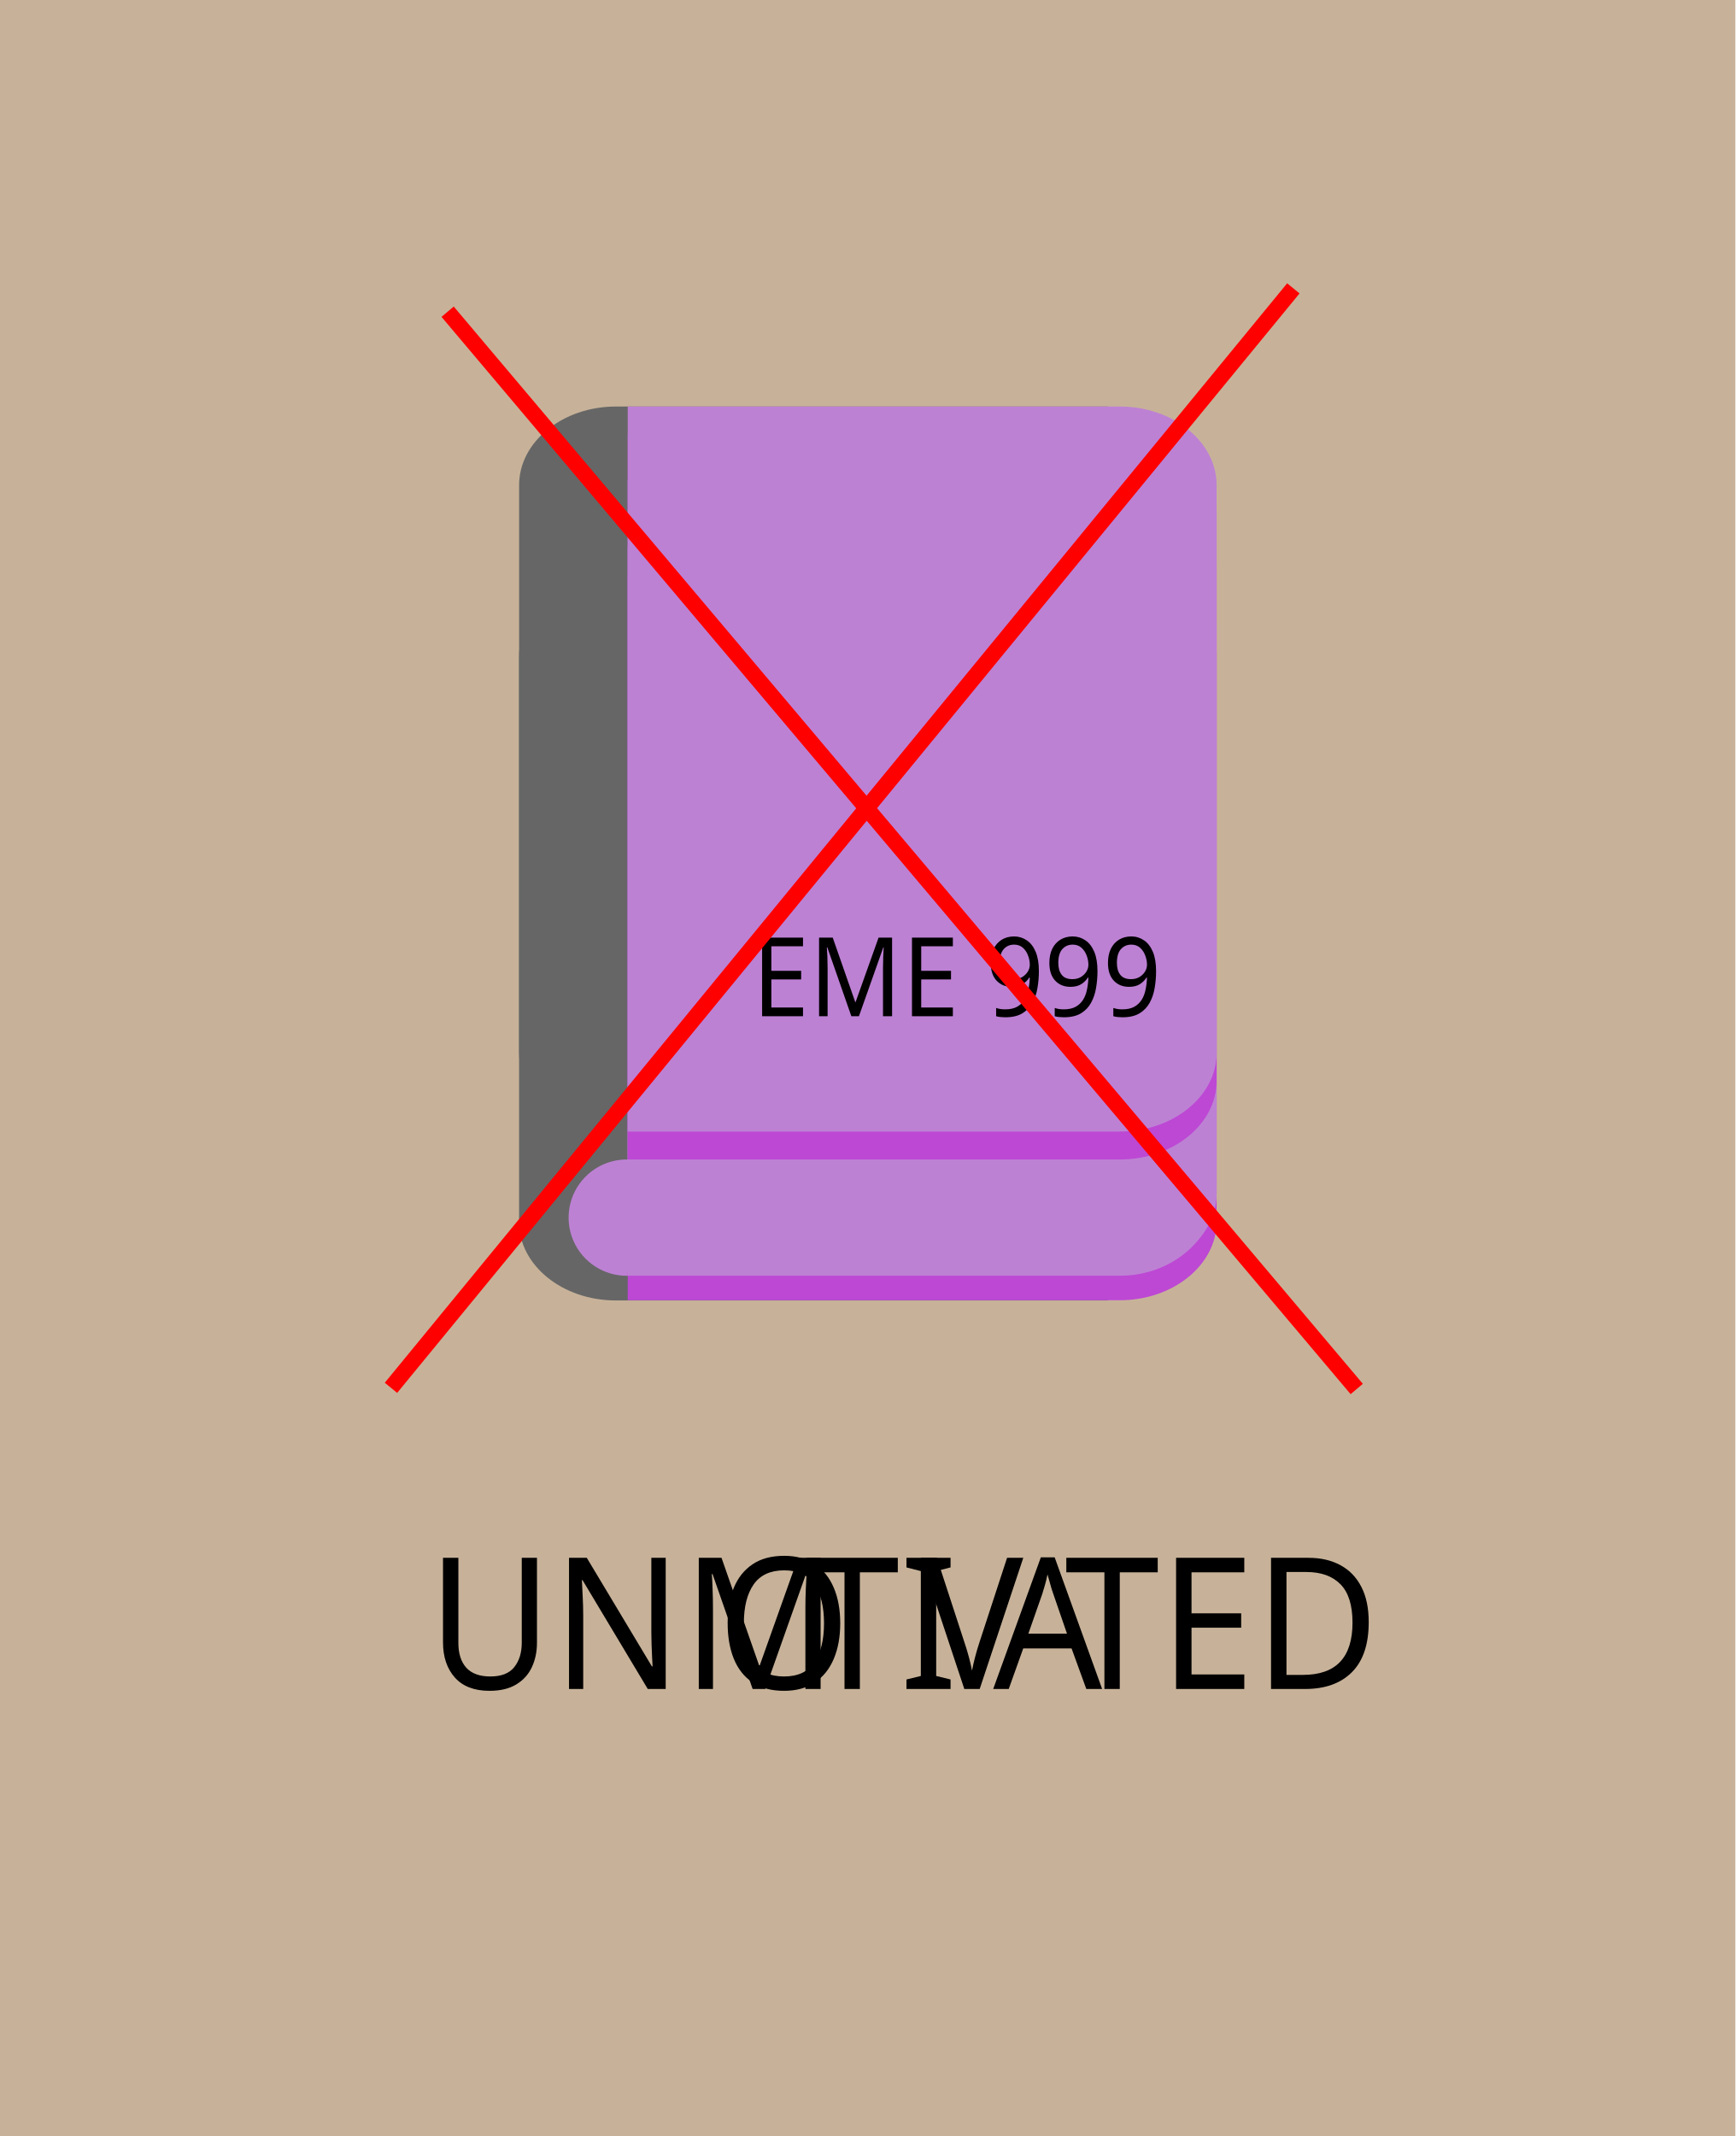
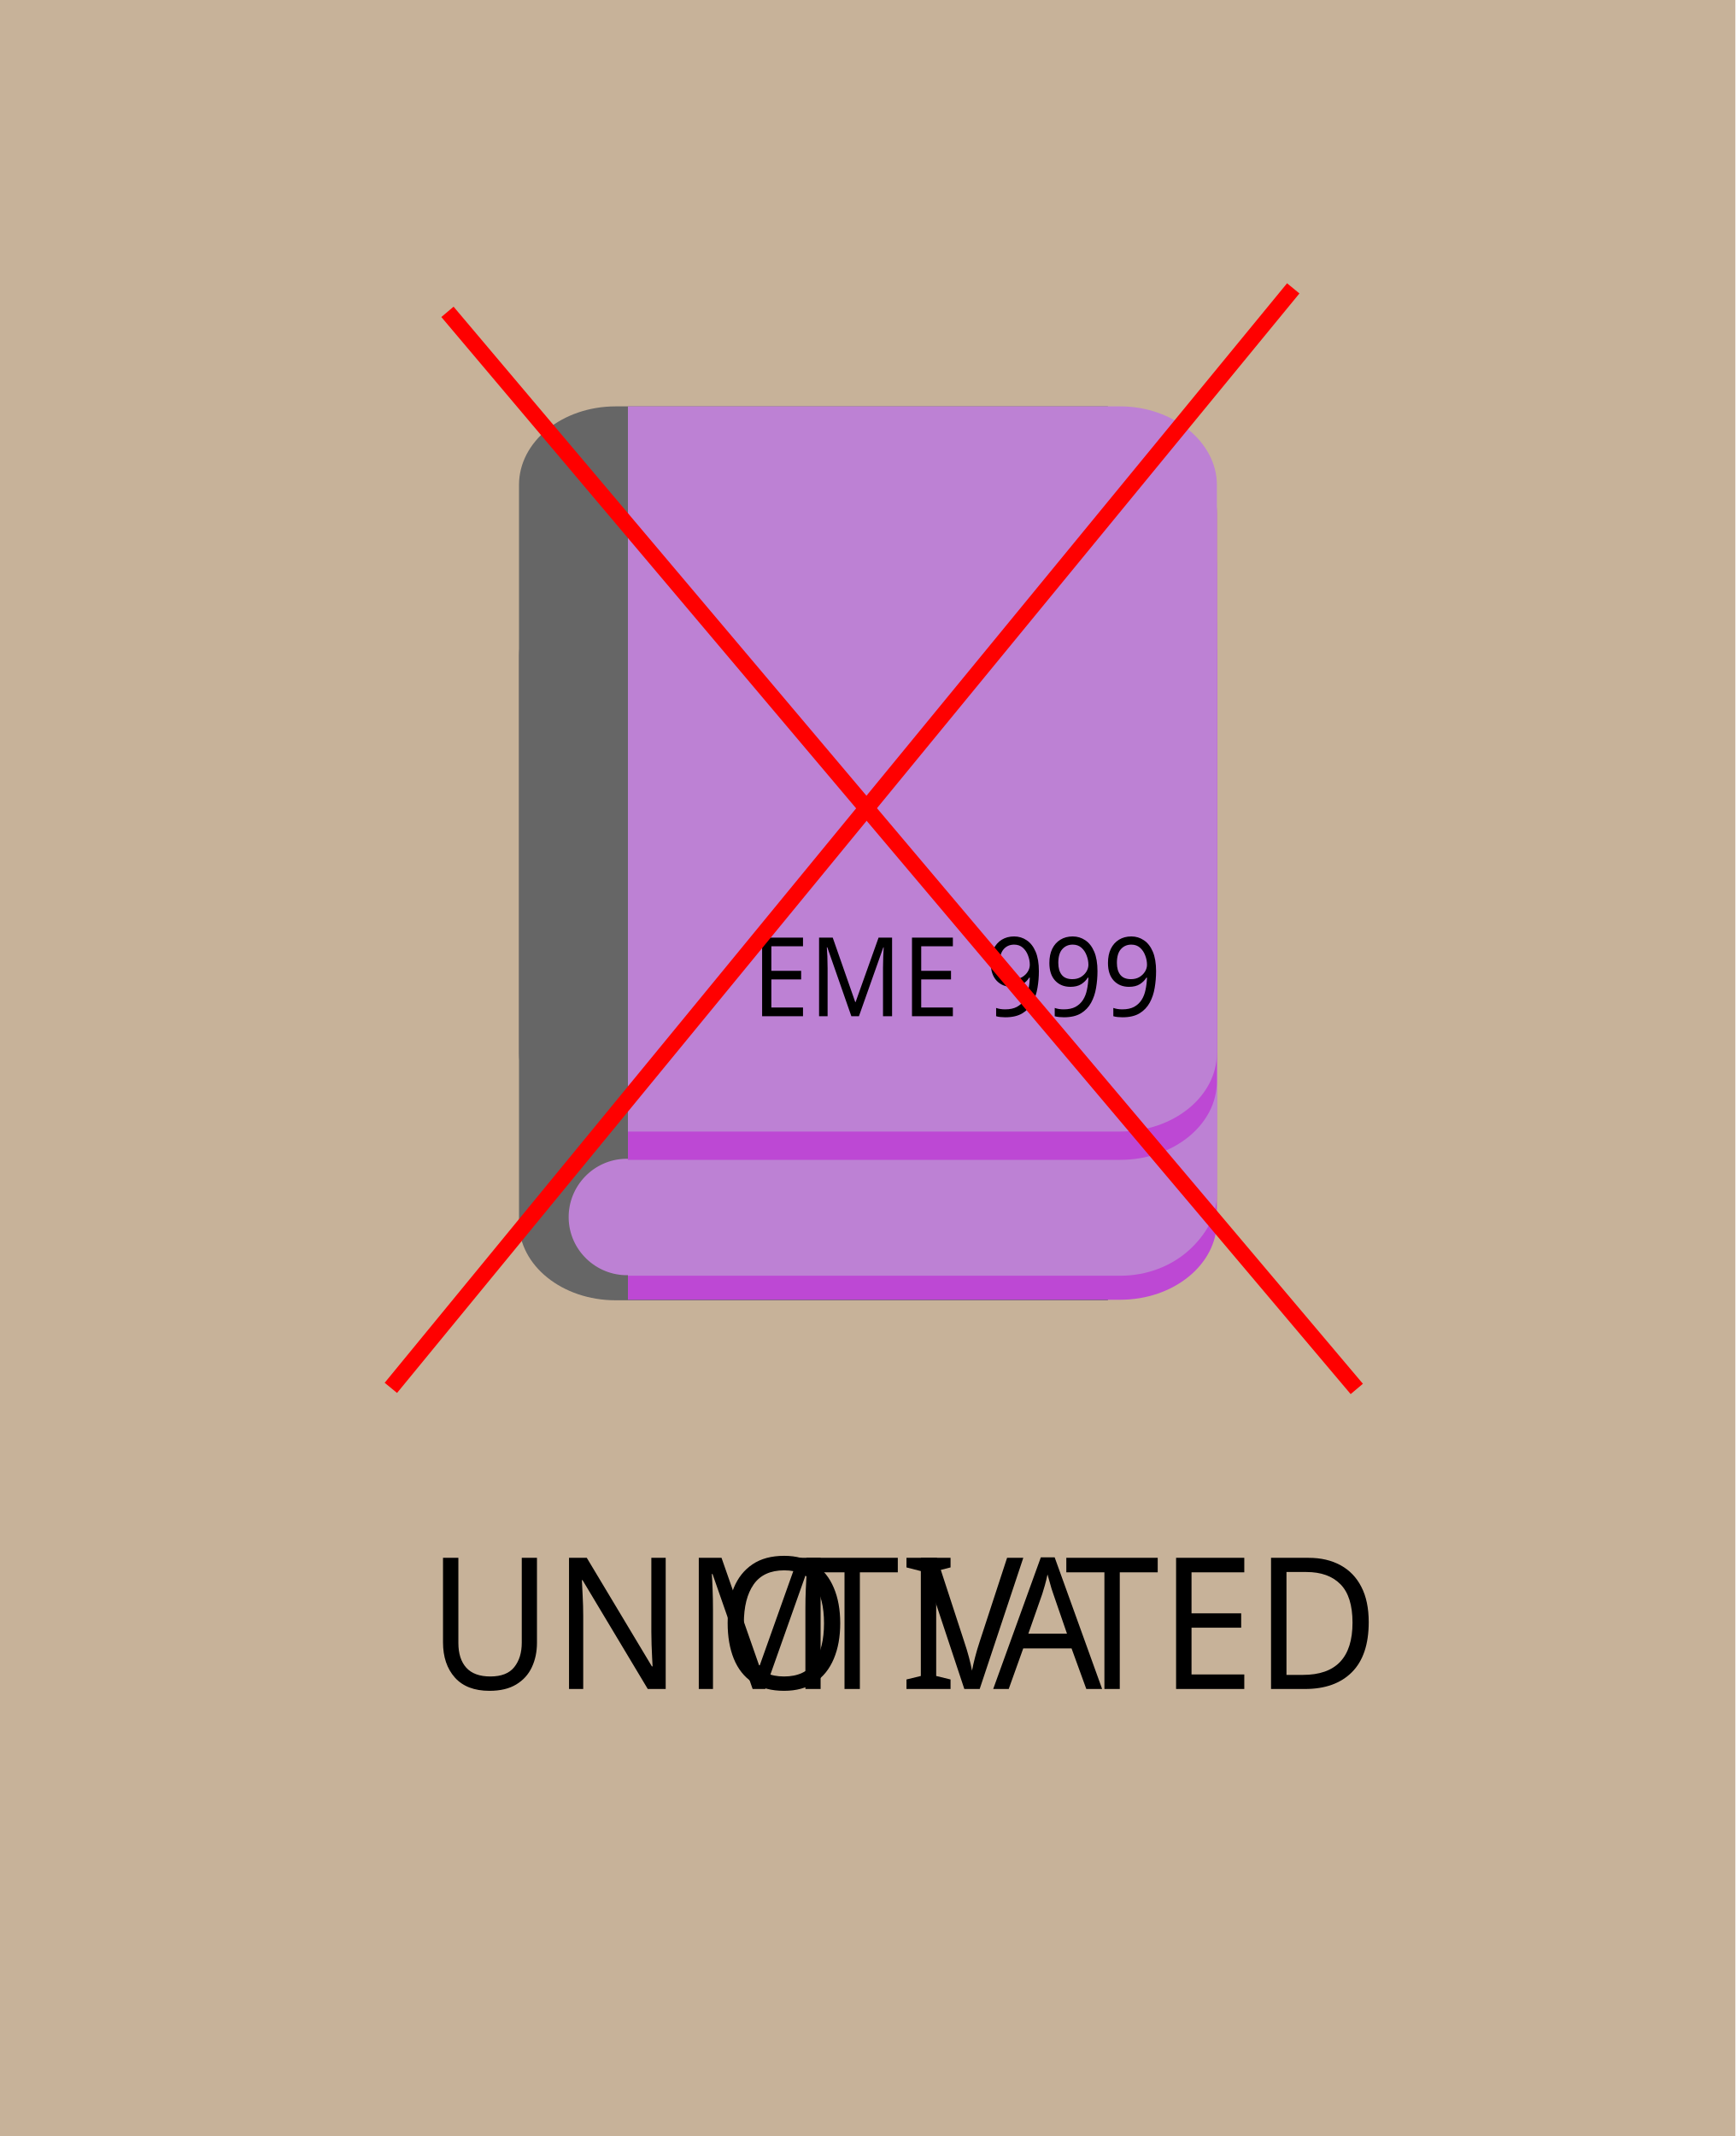
- <svg xmlns="http://www.w3.org/2000/svg" id="Layer_1" data-name="Layer 1" viewBox="0 0 325 400">
-   <defs>
-     <style>.cls-1{fill:#c7b299;}.cls-2,.cls-5{fill:#bd81d4;}.cls-2{stroke:#000;}.cls-2,.cls-8{stroke-miterlimit:10;}.cls-3{fill:#666;}.cls-4{fill:#bd48d4;}.cls-6{font-size:20.63px;}.cls-6,.cls-9{font-family:PTSans-Narrow, PT Sans Narrow;}.cls-7,.cls-8{fill:none;}.cls-8{stroke:red;stroke-width:3px;}.cls-9{font-size:34.39px;}.cls-10{letter-spacing:-0.04em;}.cls-11{letter-spacing:-0.04em;}.cls-12{letter-spacing:-0.05em;}</style>
-   </defs>
-   <rect class="cls-1" width="325" height="400" />
-   <ellipse class="cls-2" cx="115.42" cy="227.44" rx="13.92" ry="14.9" />
-   <path class="cls-3" d="M115.31,108.23c-10,0-18.1,6.59-18.1,14.65v106c0,8.06,8.14,14.65,18.1,14.65h92.19V108.23Zm13,119.79a10.87,10.87,0,0,1-7.09,10.25h-3.62v.64A10.89,10.89,0,1,1,128.27,228Z" />
-   <path class="cls-3" d="M97.22,197.19V90.84c0-8.09,8.14-14.71,18.1-14.71h92.19V211.9H115.31C105.36,211.9,97.22,205.29,97.22,197.19Z" />
-   <path class="cls-4" d="M227.85,122.43V228.78c0,8.09-8.14,14.71-18.1,14.71H117.56v-5.23h3.62a10.92,10.92,0,0,0-3.62-21.14V107.72h92.19C219.71,107.72,227.85,114.34,227.85,122.43Z" />
-   <path class="cls-5" d="M227.85,117.2V223.55c0,8.09-8.14,14.71-18.1,14.71H121.18a10.92,10.92,0,0,0-3.62-21.14V102.5h92.19C219.71,102.5,227.85,109.11,227.85,117.2Z" />
-   <path class="cls-5" d="M227.85,106V222.76c0,8.88-8.14,16.14-18.1,16.14H117.56v-149h92.19C219.71,89.89,227.85,97.15,227.85,106Z" />
-   <path class="cls-4" d="M227.85,96.06V202.42c0,8.09-8.14,14.71-18.1,14.71H117.56V81.35h92.19C219.71,81.35,227.85,88,227.85,96.06Z" />
-   <path class="cls-5" d="M227.85,90.84V197.19c0,8.09-8.14,14.71-18.1,14.71H117.56V76.13h92.19C219.71,76.13,227.85,82.75,227.85,90.84Z" />
-   <text class="cls-6" transform="translate(140.87 190.3) scale(0.93 1)">EME 999</text>
-   <line class="cls-7" x1="71.52" y1="54.35" x2="259.98" y2="280.17" />
-   <line class="cls-8" x1="83.83" y1="58.37" x2="254.09" y2="260.11" />
-   <line class="cls-8" x1="73.22" y1="259.89" x2="242.22" y2="54" />
-   <text class="cls-9" transform="translate(80.09 316.29) scale(0.93 1)">UNM<tspan class="cls-10" x="58.32" y="0">O</tspan>
-     <tspan x="75.93" y="0">TI</tspan>
-     <tspan class="cls-11" x="99.31" y="0">V</tspan>
-     <tspan class="cls-12" x="113.89" y="0">A</tspan>
-     <tspan x="128.27" y="0">TED</tspan>
-   </text>
+ <svg xmlns="http://www.w3.org/2000/svg" version="1.1" id="Layer_1" x="0px" y="0px" viewBox="0 0 325 400" style="enable-background:new 0 0 325 400;" xml:space="preserve">
+   <style type="text/css">
+ 	.st0{fill:#C7B299;}
+ 	.st1{fill:#BD81D4;stroke:#000000;stroke-miterlimit:10;}
+ 	.st2{fill:#666666;}
+ 	.st3{fill:#BD48D4;}
+ 	.st4{fill:#BD81D4;}
+ 	.st5{font-family:'PTSans-Narrow';}
+ 	.st6{font-size:20.63px;}
+ 	.st7{fill:none;}
+ 	.st8{fill:none;stroke:#FF0000;stroke-width:3;stroke-miterlimit:10;}
+ 	.st9{font-size:34.39px;}
+ 	.st10{letter-spacing:-1.1;}
+ </style>
+   <rect class="st0" width="325" height="400" />
+   <ellipse class="st1" cx="115.4" cy="227.4" rx="13.9" ry="14.9" />
+   <path class="st2" d="M115.3,108.2c-10,0-18.1,6.6-18.1,14.7v106c0,8.1,8.1,14.6,18.1,14.6h92.2V108.2H115.3z M128.3,228  c0,4.6-2.8,8.7-7.1,10.2h-3.6v0.6c-6,0.1-11-4.7-11.1-10.7s4.7-11,10.7-11.1s11,4.7,11.1,10.7C128.3,227.9,128.3,227.9,128.3,228  L128.3,228z" />
+   <path class="st2" d="M97.2,197.2V90.8c0-8.1,8.1-14.7,18.1-14.7h92.2v135.8h-92.2C105.4,211.9,97.2,205.3,97.2,197.2z" />
+   <path class="st3" d="M227.9,122.4v106.3c0,8.1-8.1,14.7-18.1,14.7h-92.2v-5.2h3.6c5.6-2.1,8.5-8.4,6.4-14.1c-1.6-4.2-5.5-7-10-7.1  V107.7h92.2C219.7,107.7,227.9,114.3,227.9,122.4z" />
+   <path class="st4" d="M227.9,117.2v106.4c0,8.1-8.1,14.7-18.1,14.7h-88.6c5.6-2.1,8.5-8.4,6.4-14.1c-1.6-4.2-5.5-7-10-7.1V102.5h92.2  C219.7,102.5,227.9,109.1,227.9,117.2z" />
+   <path class="st4" d="M227.9,106v116.8c0,8.9-8.1,16.1-18.1,16.1h-92.2v-149h92.2C219.7,89.9,227.9,97.2,227.9,106z" />
+   <path class="st3" d="M227.9,96.1v106.4c0,8.1-8.1,14.7-18.1,14.7h-92.2V81.3h92.2C219.7,81.3,227.9,88,227.9,96.1z" />
+   <path class="st4" d="M227.9,90.8v106.4c0,8.1-8.1,14.7-18.1,14.7h-92.2V76.1h92.2C219.7,76.1,227.9,82.8,227.9,90.8z" />
+   <text transform="matrix(0.93 0 0 1 140.8701 190.2998)" class="st5 st6">EME 999</text>
+   <line class="st7" x1="71.5" y1="54.3" x2="260" y2="280.2" />
+   <line class="st8" x1="83.8" y1="58.4" x2="254.1" y2="260.1" />
+   <line class="st8" x1="73.2" y1="259.9" x2="242.2" y2="54" />
+   <text transform="matrix(0.93 0 0 1 80.0903 316.29)" class="st5 st9">UNM</text>
+   <text transform="matrix(0.93 0 0 1 134.3276 316.29)" class="st5 st9 st10">O</text>
+   <text transform="matrix(0.93 0 0 1 150.7051 316.29)" class="st5 st9">TI</text>
+   <text transform="matrix(0.93 0 0 1 172.4482 316.29)" class="st5 st9 st10">V</text>
+   <text transform="matrix(0.93 0 0 1 186.0078 316.29)" class="st5 st9 st10">A</text>
+   <text transform="matrix(0.93 0 0 1 199.3809 316.29)" class="st5 st9">TED</text>
</svg>
